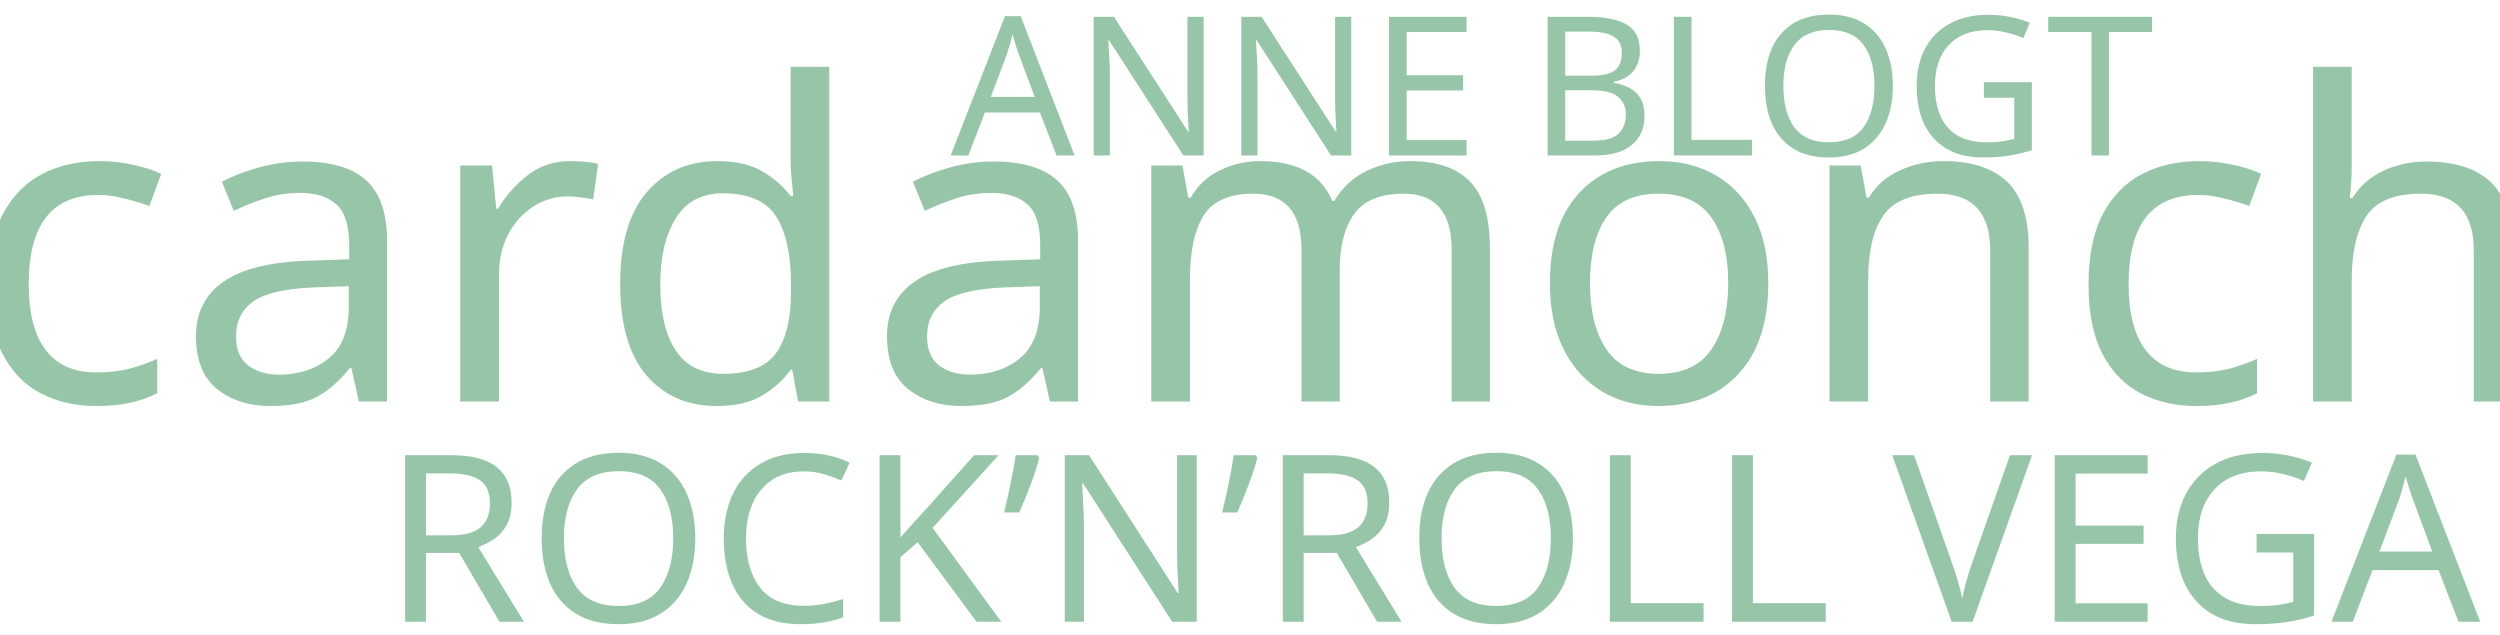
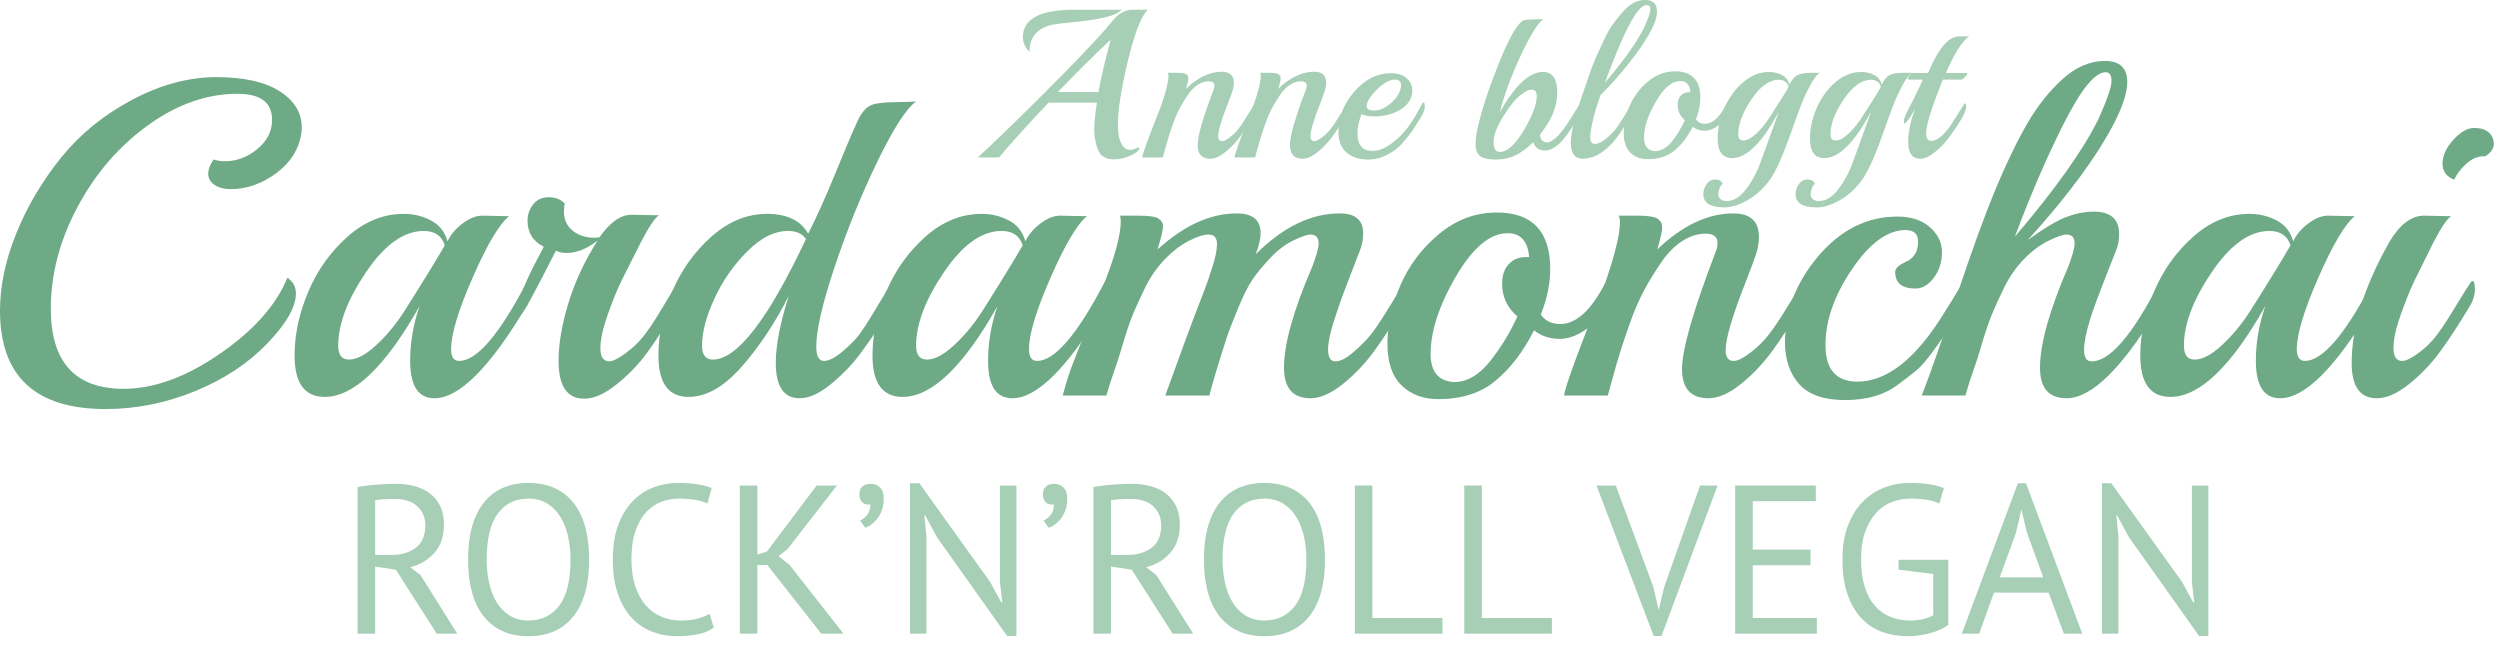
- <svg xmlns="http://www.w3.org/2000/svg" width="193px" height="49px" viewBox="0 0 193 49" version="1.1">
-   <defs />
-   <g id="Startpage" stroke="none" stroke-width="1" fill="none" fill-rule="evenodd" font-weight="normal">
-     <g id="Desktop-HD" transform="translate(-94, -9)" fill="#96C6A7">
-       <g id="Group" transform="translate(91, 3)">
-         <text id="ANNE-BLOGT" font-family="PTSans-Narrow, PT Sans Narrow" font-size="15" font-style="condensed">
-           <tspan x="76.395" y="18">ANNE BLOGT</tspan>
-         </text>
-         <text id="ROCK’N’ROLL-VEGAN" font-family="PTSans-Narrow, PT Sans Narrow" font-size="18" font-style="condensed">
-           <tspan x="32.526" y="54">ROCK’N’ROLL VEGAN</tspan>
-         </text>
-         <text id="cardamonchai" font-family="KaushanScript-Regular, Kaushan Script" font-size="34">
-           <tspan x="0.246" y="37">cardamonchai</tspan>
-         </text>
-       </g>
-     </g>
+ <svg xmlns="http://www.w3.org/2000/svg" width="100%" height="100%" viewBox="0 0 189 49" version="1.1" xml:space="preserve" style="fill-rule:evenodd;clip-rule:evenodd;stroke-linejoin:round;stroke-miterlimit:1.414;">
+   <g transform="matrix(1,0,0,1,-1.686,-1.096)">
+     <path d="M24.228,12.096C23.865,13.025 23.191,13.807 22.205,14.442C21.219,15.077 20.193,15.394 19.128,15.394C18.629,15.394 18.221,15.286 17.904,15.071C17.587,14.856 17.428,14.578 17.428,14.238C17.428,13.898 17.564,13.535 17.836,13.15C18.085,13.241 18.369,13.286 18.686,13.286C19.57,13.286 20.386,12.98 21.134,12.368C21.882,11.756 22.256,11.019 22.256,10.158C22.256,8.843 21.383,8.186 19.638,8.186C17.326,8.186 15.071,8.979 12.872,10.566C10.673,12.153 8.9,14.21 7.551,16.737C6.202,19.264 5.528,21.831 5.528,24.438C5.528,28.473 7.364,30.49 11.036,30.49C13.325,30.49 15.751,29.606 18.312,27.838C20.873,26.07 22.573,24.155 23.412,22.092C23.843,22.387 24.058,22.783 24.058,23.282C24.058,24.302 23.333,25.566 21.882,27.073C20.431,28.58 18.607,29.782 16.408,30.677C14.209,31.572 11.965,32.02 9.676,32.02C4.349,32.02 1.686,29.538 1.686,24.574C1.686,22.693 2.105,20.726 2.944,18.675C3.783,16.624 4.916,14.72 6.344,12.963C7.772,11.206 9.557,9.761 11.699,8.628C13.841,7.495 15.955,6.928 18.04,6.928C20.125,6.928 21.723,7.285 22.834,7.999C23.945,8.713 24.5,9.625 24.5,10.736C24.5,11.144 24.409,11.597 24.228,12.096Z" style="fill:rgb(109,170,133);fill-rule:nonzero;" />
+     <path d="M38.134,17.4L39.834,17.434L40.174,17.434C39.426,18.046 38.508,19.593 37.42,22.075C36.332,24.557 35.788,26.365 35.788,27.498C35.788,28.087 35.992,28.382 36.4,28.382C37.715,28.382 39.392,26.444 41.432,22.568C41.523,22.409 41.602,22.33 41.67,22.33C41.806,22.33 41.874,22.54 41.874,22.959C41.874,23.378 41.761,23.781 41.534,24.166C38.746,28.858 36.411,31.204 34.53,31.204C33.306,31.204 32.694,30.263 32.694,28.382C32.694,26.977 32.932,25.594 33.408,24.234C30.824,28.813 28.433,31.102 26.234,31.102C24.715,31.102 23.956,30.059 23.956,27.974C23.956,26.387 24.302,24.778 24.993,23.146C25.684,21.514 26.676,20.126 27.968,18.981C29.26,17.836 30.677,17.264 32.218,17.264C32.943,17.264 33.623,17.428 34.258,17.757C34.893,18.086 35.312,18.613 35.516,19.338C35.765,18.817 36.151,18.363 36.672,17.978C37.193,17.593 37.681,17.4 38.134,17.4ZM35.312,19.644C35.085,18.919 34.553,18.556 33.714,18.556C32.218,18.556 30.767,19.593 29.362,21.667C27.957,23.741 27.254,25.594 27.254,27.226C27.254,27.929 27.526,28.28 28.07,28.28C28.659,28.28 29.351,27.912 30.144,27.175C30.937,26.438 31.651,25.571 32.286,24.574C33.691,22.353 34.7,20.709 35.312,19.644Z" style="fill:rgb(109,170,133);fill-rule:nonzero;" />
+     <path d="M49.422,17.332L51.156,17.366L51.496,17.366C51.156,17.615 50.674,18.352 50.051,19.576C49.428,20.8 48.963,21.724 48.657,22.347C48.351,22.97 48.011,23.809 47.637,24.863C47.263,25.917 47.076,26.773 47.076,27.43C47.076,28.087 47.303,28.416 47.756,28.416C48.051,28.393 48.464,28.184 48.997,27.787C49.53,27.39 49.972,26.971 50.323,26.529C50.674,26.087 51.06,25.52 51.479,24.829C51.898,24.138 52.261,23.537 52.567,23.027C52.873,22.517 53.049,22.262 53.094,22.262C53.253,22.262 53.332,22.472 53.332,22.891C53.332,23.31 53.219,23.713 52.992,24.098C52.017,25.707 51.213,26.943 50.578,27.804C49.943,28.665 49.178,29.453 48.283,30.167C47.388,30.881 46.577,31.238 45.852,31.238C44.56,31.238 43.914,30.286 43.914,28.382C43.914,27.09 44.163,25.628 44.662,23.996C45.161,22.364 45.897,20.789 46.872,19.27C46.079,19.905 45.285,20.222 44.492,20.222C44.243,20.222 43.982,20.165 43.71,20.052C42.101,23.225 41.234,24.812 41.109,24.812C40.984,24.812 40.922,24.625 40.922,24.251C40.922,23.877 41.064,23.356 41.347,22.687C41.63,22.018 41.936,21.378 42.265,20.766C42.594,20.154 42.769,19.814 42.792,19.746C41.976,19.338 41.568,18.681 41.568,17.774C41.568,17.321 41.71,16.913 41.993,16.55C42.276,16.187 42.667,16.006 43.166,16.006C43.665,16.006 44.073,16.165 44.39,16.482C44.345,16.618 44.322,16.822 44.322,17.094C44.322,17.706 44.543,18.188 44.985,18.539C45.427,18.89 45.965,19.066 46.6,19.066C46.781,19.066 46.917,19.055 47.008,19.032C47.801,17.899 48.606,17.332 49.422,17.332Z" style="fill:rgb(109,170,133);fill-rule:nonzero;" />
+     <path d="M70.944,8.764C70.196,9.308 69.216,10.832 68.003,13.337C66.79,15.842 65.719,18.482 64.79,21.259C63.861,24.036 63.396,26.047 63.396,27.294C63.396,28.019 63.589,28.382 63.974,28.382C64.359,28.382 64.841,28.133 65.419,27.634C65.997,27.135 66.411,26.716 66.66,26.376C66.909,26.036 67.244,25.52 67.663,24.829C68.082,24.138 68.445,23.537 68.751,23.027C69.057,22.517 69.233,22.262 69.278,22.262C69.437,22.262 69.516,22.477 69.516,22.908C69.493,23.701 68.553,25.356 66.694,27.872C66.082,28.688 65.345,29.447 64.484,30.15C63.623,30.853 62.841,31.204 62.138,31.204C60.937,31.204 60.336,30.309 60.336,28.518C60.336,27.203 60.665,25.515 61.322,23.452C60.279,25.515 59.089,27.305 57.752,28.824C56.415,30.343 55.077,31.102 53.74,31.102C52.221,31.102 51.462,30.059 51.462,27.974C51.462,26.387 51.808,24.778 52.499,23.146C53.19,21.514 54.182,20.126 55.474,18.981C56.766,17.836 58.166,17.264 59.673,17.264C61.18,17.264 62.217,17.763 62.784,18.76C63.419,17.513 64.07,16.074 64.739,14.442C65.408,12.81 65.85,11.75 66.065,11.263C66.28,10.776 66.439,10.419 66.541,10.192C66.643,9.965 66.773,9.75 66.932,9.546C67.181,9.229 67.482,9.03 67.833,8.951C68.184,8.872 68.751,8.826 69.533,8.815C70.315,8.804 70.785,8.787 70.944,8.764ZM62.614,19.168C62.342,18.76 61.889,18.556 61.254,18.556C60.234,18.556 59.208,19.072 58.177,20.103C57.146,21.134 56.318,22.324 55.695,23.673C55.072,25.022 54.76,26.206 54.76,27.226C54.76,27.929 55.032,28.28 55.576,28.28C57.412,28.28 59.758,25.243 62.614,19.168Z" style="fill:rgb(109,170,133);fill-rule:nonzero;" />
+     <path d="M81.824,17.4L83.524,17.434L83.864,17.434C83.116,18.046 82.198,19.593 81.11,22.075C80.022,24.557 79.478,26.365 79.478,27.498C79.478,28.087 79.682,28.382 80.09,28.382C81.405,28.382 83.082,26.444 85.122,22.568C85.213,22.409 85.292,22.33 85.36,22.33C85.496,22.33 85.564,22.54 85.564,22.959C85.564,23.378 85.451,23.781 85.224,24.166C82.436,28.858 80.101,31.204 78.22,31.204C76.996,31.204 76.384,30.263 76.384,28.382C76.384,26.977 76.622,25.594 77.098,24.234C74.514,28.813 72.123,31.102 69.924,31.102C68.405,31.102 67.646,30.059 67.646,27.974C67.646,26.387 67.992,24.778 68.683,23.146C69.374,21.514 70.366,20.126 71.658,18.981C72.95,17.836 74.367,17.264 75.908,17.264C76.633,17.264 77.313,17.428 77.948,17.757C78.583,18.086 79.002,18.613 79.206,19.338C79.455,18.817 79.841,18.363 80.362,17.978C80.883,17.593 81.371,17.4 81.824,17.4ZM79.002,19.644C78.775,18.919 78.243,18.556 77.404,18.556C75.908,18.556 74.457,19.593 73.052,21.667C71.647,23.741 70.944,25.594 70.944,27.226C70.944,27.929 71.216,28.28 71.76,28.28C72.349,28.28 73.041,27.912 73.834,27.175C74.627,26.438 75.341,25.571 75.976,24.574C77.381,22.353 78.39,20.709 79.002,19.644Z" style="fill:rgb(109,170,133);fill-rule:nonzero;" />
+     <path d="M107.834,24.166C106.995,25.571 106.23,26.744 105.539,27.685C104.848,28.626 104.06,29.447 103.176,30.15C102.292,30.853 101.487,31.204 100.762,31.204C99.425,31.204 98.756,30.433 98.756,28.892C98.756,27.101 99.47,24.551 100.898,21.242C101.215,20.403 101.374,19.825 101.374,19.508C101.374,19.055 101.17,18.828 100.762,18.828C100.513,18.828 100.082,18.975 99.47,19.27C98.858,19.565 98.274,20.007 97.719,20.596C97.164,21.185 96.716,21.729 96.376,22.228C96.036,22.727 95.662,23.475 95.254,24.472C94.846,25.469 94.574,26.172 94.438,26.58C93.781,28.62 93.339,30.093 93.112,31L89.78,31C90.959,27.736 91.769,25.537 92.211,24.404C92.653,23.271 92.919,22.568 93.01,22.296L93.316,21.344C93.565,20.619 93.69,20.018 93.69,19.542C93.69,19.066 93.475,18.828 93.044,18.828C92.681,18.828 92.188,18.987 91.565,19.304C90.942,19.621 90.335,20.086 89.746,20.698C89.157,21.31 88.664,22.018 88.267,22.823C87.87,23.628 87.553,24.325 87.315,24.914C87.077,25.503 86.833,26.223 86.584,27.073C86.335,27.923 86.114,28.614 85.921,29.147C85.728,29.68 85.53,30.297 85.326,31L82.028,31C82.277,30.048 82.549,29.198 82.844,28.45L85.054,22.806C85.961,20.539 86.414,18.885 86.414,17.842C86.414,17.615 86.391,17.468 86.346,17.4L87.774,17.4C88.545,17.4 89.043,17.474 89.27,17.621C89.497,17.768 89.61,17.967 89.61,18.216C89.61,18.465 89.474,19.043 89.202,19.95C91.197,18.137 93.191,17.23 95.186,17.23C96.387,17.23 96.988,17.729 96.988,18.726C96.988,19.157 96.863,19.689 96.614,20.324C98.677,18.261 100.796,17.23 102.972,17.23C104.151,17.23 104.74,17.729 104.74,18.726C104.74,19.179 104.661,19.61 104.502,20.018C104.343,20.426 104.139,20.953 103.89,21.599C103.641,22.245 103.437,22.778 103.278,23.197C103.119,23.616 102.938,24.132 102.734,24.744C102.303,25.991 102.088,26.914 102.088,27.515C102.088,28.116 102.275,28.416 102.649,28.416C103.023,28.416 103.493,28.167 104.06,27.668C104.627,27.169 105.052,26.739 105.335,26.376C105.618,26.013 105.97,25.498 106.389,24.829C106.808,24.16 107.165,23.577 107.46,23.078C107.755,22.579 107.925,22.33 107.97,22.33C108.106,22.33 108.174,22.54 108.174,22.959C108.174,23.378 108.061,23.781 107.834,24.166Z" style="fill:rgb(109,170,133);fill-rule:nonzero;" />
+     <path d="M122.964,22.636C123.032,22.5 123.1,22.432 123.168,22.432C123.304,22.432 123.372,22.602 123.372,22.942C123.372,24.03 122.936,24.931 122.063,25.645C121.19,26.359 120.374,26.716 119.615,26.716C118.856,26.716 118.204,26.501 117.66,26.07C116.844,27.679 115.875,28.949 114.753,29.878C113.631,30.807 112.186,31.272 110.418,31.272C109.285,31.272 108.361,30.926 107.647,30.235C106.933,29.544 106.576,28.49 106.576,27.073C106.576,25.656 106.899,24.194 107.545,22.687C108.191,21.18 109.166,19.882 110.469,18.794C111.772,17.706 113.229,17.162 114.838,17.162C117.535,17.162 118.884,18.59 118.884,21.446C118.884,22.534 118.646,23.679 118.17,24.88C118.51,25.356 118.997,25.594 119.632,25.594C120.811,25.594 121.921,24.608 122.964,22.636ZM117.286,20.528C117.195,19.327 116.651,18.726 115.654,18.726C114.09,18.726 112.56,20.245 111.064,23.282C110.248,24.959 109.84,26.478 109.84,27.838C109.84,29.198 110.429,29.912 111.608,29.98C112.583,29.98 113.484,29.464 114.311,28.433C115.138,27.402 115.835,26.263 116.402,25.016C115.631,24.359 115.246,23.531 115.246,22.534C115.246,21.922 115.41,21.435 115.739,21.072C116.068,20.709 116.515,20.528 117.082,20.528L117.286,20.528Z" style="fill:rgb(109,170,133);fill-rule:nonzero;" />
+     <path d="M137.924,24.166C137.085,25.571 136.32,26.744 135.629,27.685C134.938,28.626 134.15,29.447 133.266,30.15C132.382,30.853 131.577,31.204 130.852,31.204C129.515,31.204 128.846,30.467 128.846,28.994C128.846,27.521 129.696,24.563 131.396,20.12C131.487,19.916 131.532,19.701 131.532,19.474C131.532,18.998 131.232,18.76 130.631,18.76C130.03,18.76 129.441,18.947 128.863,19.321C128.285,19.695 127.758,20.228 127.282,20.919C126.806,21.61 126.375,22.313 125.99,23.027C125.605,23.741 125.248,24.563 124.919,25.492C124.59,26.421 124.33,27.198 124.137,27.821C123.944,28.444 123.752,29.113 123.559,29.827C123.366,30.541 123.259,30.932 123.236,31L119.938,31C119.938,30.524 120.935,27.793 122.93,22.806C123.746,20.471 124.154,18.839 124.154,17.91C124.154,17.683 124.12,17.513 124.052,17.4L125.48,17.4C126.273,17.4 126.783,17.479 127.01,17.638C127.237,17.797 127.35,18.012 127.35,18.284C127.35,18.556 127.225,19.111 126.976,19.95C128.88,18.137 130.795,17.23 132.722,17.23C134.014,17.23 134.66,17.819 134.66,18.998C134.66,19.383 134.603,19.769 134.49,20.154C134.377,20.539 134.093,21.31 133.64,22.466C132.643,25.005 132.144,26.705 132.144,27.566C132.144,28.11 132.348,28.382 132.756,28.382C133.051,28.382 133.464,28.178 133.997,27.77C134.53,27.362 134.972,26.937 135.323,26.495C135.674,26.053 136.06,25.498 136.479,24.829C136.898,24.16 137.255,23.577 137.55,23.078C137.845,22.579 138.015,22.33 138.06,22.33C138.196,22.33 138.264,22.54 138.264,22.959C138.264,23.378 138.151,23.781 137.924,24.166Z" style="fill:rgb(109,170,133);fill-rule:nonzero;" />
+     <path d="M150.232,22.296C150.368,22.296 150.436,22.511 150.436,22.942C150.436,23.373 150.249,23.905 149.875,24.54C149.501,25.175 149.206,25.656 148.991,25.985C148.776,26.314 148.407,26.841 147.886,27.566C147.365,28.291 146.911,28.813 146.526,29.13C146.141,29.447 145.653,29.821 145.064,30.252C144.067,30.977 142.769,31.34 141.171,31.34C139.573,31.34 138.417,30.938 137.703,30.133C136.989,29.328 136.632,28.28 136.632,26.988C136.632,24.608 137.476,22.426 139.165,20.443C140.854,18.46 142.843,17.468 145.132,17.468C146.152,17.468 146.968,17.734 147.58,18.267C148.192,18.8 148.498,19.434 148.498,20.171C148.498,20.908 148.294,21.548 147.886,22.092C147.478,22.636 147.013,22.908 146.492,22.908C145.472,22.908 144.962,22.489 144.962,21.65C144.962,21.378 145.245,21.117 145.812,20.868C146.039,20.777 146.243,20.607 146.424,20.358C146.605,20.109 146.696,19.78 146.696,19.372C146.696,18.783 146.379,18.488 145.744,18.488C144.384,18.488 143.035,19.474 141.698,21.446C140.361,23.418 139.692,25.328 139.692,27.175C139.692,29.022 140.497,29.946 142.106,29.946C144.35,29.946 146.537,28.212 148.668,24.744C149.099,24.064 149.456,23.486 149.739,23.01C150.022,22.534 150.187,22.296 150.232,22.296Z" style="fill:rgb(109,170,133);fill-rule:nonzero;" />
+     <path d="M164.988,24.166C162.2,28.858 159.843,31.204 157.916,31.204C156.579,31.204 155.91,30.433 155.91,28.892C155.91,27.101 156.624,24.551 158.052,21.242C158.369,20.403 158.528,19.825 158.528,19.508C158.528,19.055 158.324,18.828 157.916,18.828C157.644,18.828 157.185,18.987 156.539,19.304C155.893,19.621 155.275,20.086 154.686,20.698C154.097,21.31 153.604,22.018 153.207,22.823C152.81,23.628 152.493,24.325 152.255,24.914C152.017,25.503 151.773,26.223 151.524,27.073C151.275,27.923 151.054,28.614 150.861,29.147C150.668,29.68 150.47,30.297 150.266,31L146.968,31C147.58,29.436 148.458,26.937 149.603,23.503C150.748,20.069 151.728,17.372 152.544,15.411C153.36,13.45 154.159,11.796 154.941,10.447C155.723,9.098 156.618,7.971 157.627,7.064C158.636,6.157 159.701,5.704 160.823,5.704C161.945,5.704 162.506,6.237 162.506,7.302C162.506,8.05 162.2,9.036 161.588,10.26C160.273,12.844 158.075,15.836 154.992,19.236C156.216,18.352 157.185,17.774 157.899,17.502C158.613,17.23 159.299,17.094 159.956,17.094C161.248,17.094 161.894,17.661 161.894,18.794C161.894,19.247 161.815,19.667 161.656,20.052C161.497,20.437 161.322,20.879 161.129,21.378C160.936,21.877 160.778,22.285 160.653,22.602C160.528,22.919 160.364,23.35 160.16,23.894C159.956,24.438 159.797,24.903 159.684,25.288C159.389,26.24 159.242,26.999 159.242,27.566C159.242,28.133 159.435,28.416 159.82,28.416C161.18,28.416 162.88,26.444 164.92,22.5C164.988,22.341 165.073,22.262 165.175,22.262C165.277,22.262 165.328,22.472 165.328,22.891C165.328,23.31 165.215,23.735 164.988,24.166ZM160.874,6.554C160.081,6.554 159.044,7.812 157.763,10.328C156.482,12.844 155.23,15.734 154.006,18.998C157.111,15.349 159.231,12.357 160.364,10.022C160.999,8.594 161.316,7.659 161.316,7.217C161.316,6.775 161.169,6.554 160.874,6.554Z" style="fill:rgb(109,170,133);fill-rule:nonzero;" />
+     <path d="M177.67,17.4L179.37,17.434L179.71,17.434C178.962,18.046 178.044,19.593 176.956,22.075C175.868,24.557 175.324,26.365 175.324,27.498C175.324,28.087 175.528,28.382 175.936,28.382C177.251,28.382 178.928,26.444 180.968,22.568C181.059,22.409 181.138,22.33 181.206,22.33C181.342,22.33 181.41,22.54 181.41,22.959C181.41,23.378 181.297,23.781 181.07,24.166C178.282,28.858 175.947,31.204 174.066,31.204C172.842,31.204 172.23,30.263 172.23,28.382C172.23,26.977 172.468,25.594 172.944,24.234C170.36,28.813 167.969,31.102 165.77,31.102C164.251,31.102 163.492,30.059 163.492,27.974C163.492,26.387 163.838,24.778 164.529,23.146C165.22,21.514 166.212,20.126 167.504,18.981C168.796,17.836 170.213,17.264 171.754,17.264C172.479,17.264 173.159,17.428 173.794,17.757C174.429,18.086 174.848,18.613 175.052,19.338C175.301,18.817 175.687,18.363 176.208,17.978C176.729,17.593 177.217,17.4 177.67,17.4ZM174.848,19.644C174.621,18.919 174.089,18.556 173.25,18.556C171.754,18.556 170.303,19.593 168.898,21.667C167.493,23.741 166.79,25.594 166.79,27.226C166.79,27.929 167.062,28.28 167.606,28.28C168.195,28.28 168.887,27.912 169.68,27.175C170.473,26.438 171.187,25.571 171.822,24.574C173.227,22.353 174.236,20.709 174.848,19.644Z" style="fill:rgb(109,170,133);fill-rule:nonzero;" />
+     <path d="M189.57,12.912L189.434,12.912C188.981,12.912 188.544,13.105 188.125,13.49C187.706,13.875 187.405,14.272 187.224,14.68C186.635,14.453 186.34,14.045 186.34,13.456C186.34,12.867 186.612,12.272 187.156,11.671C187.7,11.07 188.221,10.77 188.72,10.77C189.219,10.77 189.593,10.883 189.842,11.11C190.091,11.337 190.216,11.626 190.216,11.977C190.216,12.328 190.001,12.64 189.57,12.912ZM184.946,17.4L186.646,17.434L186.986,17.434C186.623,17.706 186.142,18.443 185.541,19.644C184.94,20.845 184.493,21.752 184.198,22.364C183.903,22.976 183.569,23.803 183.195,24.846C182.821,25.889 182.634,26.739 182.634,27.396C182.634,28.053 182.849,28.382 183.28,28.382C183.575,28.382 183.988,28.184 184.521,27.787C185.054,27.39 185.49,26.971 185.83,26.529C186.17,26.087 186.55,25.526 186.969,24.846C187.388,24.166 187.751,23.577 188.057,23.078C188.363,22.579 188.539,22.33 188.584,22.33C188.72,22.33 188.788,22.54 188.788,22.959C188.788,23.378 188.675,23.781 188.448,24.166C187.609,25.571 186.844,26.744 186.153,27.685C185.462,28.626 184.674,29.447 183.79,30.15C182.906,30.853 182.101,31.204 181.376,31.204C180.107,31.204 179.472,30.32 179.472,28.552C179.472,25.809 180.413,22.772 182.294,19.44C183.087,18.08 183.971,17.4 184.946,17.4Z" style="fill:rgb(109,170,133);fill-rule:nonzero;" />
+     <path d="M82.904,1.832L86.488,1.832C86.221,2.099 85.757,2.301 85.096,2.44C84.435,2.579 83.688,2.688 82.856,2.768C82.024,2.848 81.48,2.915 81.224,2.968C80.083,3.235 79.512,3.917 79.512,5.016C79.181,4.675 79.016,4.307 79.016,3.912C79.016,2.525 80.312,1.832 82.904,1.832ZM87.304,1.832L88.456,1.832C87.965,2.301 87.467,3.584 86.96,5.68C86.453,7.776 86.2,9.395 86.2,10.536C86.2,11.347 86.349,11.907 86.648,12.216C86.776,12.355 86.936,12.424 87.128,12.424C87.32,12.424 87.523,12.355 87.736,12.216L87.832,12.36C87.683,12.573 87.416,12.757 87.032,12.912C86.648,13.067 86.269,13.144 85.896,13.144C85.341,13.144 84.963,12.947 84.76,12.552C84.557,12.157 84.44,11.629 84.408,10.968C84.408,10.424 84.477,9.72 84.616,8.856L80.952,8.856C79.363,10.541 78.115,11.923 77.208,13L75.608,13C76.611,12.083 78.168,10.579 80.28,8.488C83,5.779 84.787,3.901 85.64,2.856C85.853,2.6 86.013,2.421 86.12,2.32C86.227,2.219 86.389,2.112 86.608,2C86.827,1.888 87.059,1.832 87.304,1.832ZM85.656,4.088C84.44,5.229 83.107,6.552 81.656,8.056L84.728,8.056C84.92,7 85.229,5.677 85.656,4.088Z" style="fill:rgb(166,207,182);fill-rule:nonzero;" />
+     <path d="M96.504,9.784C96.109,10.445 95.749,10.997 95.424,11.44C95.099,11.883 94.728,12.269 94.312,12.6C93.896,12.931 93.517,13.096 93.176,13.096C92.547,13.096 92.232,12.749 92.232,12.056C92.232,11.363 92.632,9.971 93.432,7.88C93.475,7.784 93.496,7.683 93.496,7.576C93.496,7.352 93.355,7.24 93.072,7.24C92.789,7.24 92.512,7.328 92.24,7.504C91.968,7.68 91.72,7.931 91.496,8.256C91.272,8.581 91.069,8.912 90.888,9.248C90.707,9.584 90.539,9.971 90.384,10.408C90.229,10.845 90.107,11.211 90.016,11.504C89.925,11.797 89.835,12.112 89.744,12.448C89.653,12.784 89.603,12.968 89.592,13L88.04,13C88.04,12.776 88.509,11.491 89.448,9.144C89.832,8.045 90.024,7.277 90.024,6.84C90.024,6.733 90.008,6.653 89.976,6.6L90.648,6.6C91.021,6.6 91.261,6.637 91.368,6.712C91.475,6.787 91.528,6.888 91.528,7.016C91.528,7.144 91.469,7.405 91.352,7.8C92.248,6.947 93.149,6.52 94.056,6.52C94.664,6.52 94.968,6.797 94.968,7.352C94.968,7.533 94.941,7.715 94.888,7.896C94.835,8.077 94.701,8.44 94.488,8.984C94.019,10.179 93.784,10.979 93.784,11.384C93.784,11.64 93.88,11.768 94.072,11.768C94.211,11.768 94.405,11.672 94.656,11.48C94.907,11.288 95.115,11.088 95.28,10.88C95.445,10.672 95.627,10.411 95.824,10.096C96.021,9.781 96.189,9.507 96.328,9.272C96.467,9.037 96.547,8.92 96.568,8.92C96.632,8.92 96.664,9.019 96.664,9.216C96.664,9.413 96.611,9.603 96.504,9.784Z" style="fill:rgb(166,207,182);fill-rule:nonzero;" />
+     <path d="M103.48,9.784C103.085,10.445 102.725,10.997 102.4,11.44C102.075,11.883 101.704,12.269 101.288,12.6C100.872,12.931 100.493,13.096 100.152,13.096C99.523,13.096 99.208,12.749 99.208,12.056C99.208,11.363 99.608,9.971 100.408,7.88C100.451,7.784 100.472,7.683 100.472,7.576C100.472,7.352 100.331,7.24 100.048,7.24C99.765,7.24 99.488,7.328 99.216,7.504C98.944,7.68 98.696,7.931 98.472,8.256C98.248,8.581 98.045,8.912 97.864,9.248C97.683,9.584 97.515,9.971 97.36,10.408C97.205,10.845 97.083,11.211 96.992,11.504C96.901,11.797 96.811,12.112 96.72,12.448C96.629,12.784 96.579,12.968 96.568,13L95.016,13C95.016,12.776 95.485,11.491 96.424,9.144C96.808,8.045 97,7.277 97,6.84C97,6.733 96.984,6.653 96.952,6.6L97.624,6.6C97.997,6.6 98.237,6.637 98.344,6.712C98.451,6.787 98.504,6.888 98.504,7.016C98.504,7.144 98.445,7.405 98.328,7.8C99.224,6.947 100.125,6.52 101.032,6.52C101.64,6.52 101.944,6.797 101.944,7.352C101.944,7.533 101.917,7.715 101.864,7.896C101.811,8.077 101.677,8.44 101.464,8.984C100.995,10.179 100.76,10.979 100.76,11.384C100.76,11.64 100.856,11.768 101.048,11.768C101.187,11.768 101.381,11.672 101.632,11.48C101.883,11.288 102.091,11.088 102.256,10.88C102.421,10.672 102.603,10.411 102.8,10.096C102.997,9.781 103.165,9.507 103.304,9.272C103.443,9.037 103.523,8.92 103.544,8.92C103.608,8.92 103.64,9.019 103.64,9.216C103.64,9.413 103.587,9.603 103.48,9.784Z" style="fill:rgb(166,207,182);fill-rule:nonzero;" />
+     <path d="M109.304,8.84C109.368,8.84 109.4,8.944 109.4,9.152C109.4,9.36 109.315,9.608 109.144,9.896C108.973,10.184 108.805,10.456 108.64,10.712C108.475,10.968 108.253,11.267 107.976,11.608C107.699,11.949 107.427,12.221 107.16,12.424C106.488,12.915 105.813,13.16 105.136,13.16C104.459,13.16 103.912,12.987 103.496,12.64C103.08,12.293 102.872,11.763 102.872,11.048C102.872,9.96 103.272,8.952 104.072,8.024C104.872,7.096 105.805,6.632 106.872,6.632C107.352,6.632 107.736,6.757 108.024,7.008C108.312,7.259 108.456,7.56 108.456,7.912C108.456,8.509 108.173,8.989 107.608,9.352C107.043,9.715 106.376,9.896 105.608,9.896C105.16,9.896 104.829,9.837 104.616,9.72C104.413,10.264 104.312,10.744 104.312,11.16C104.312,12.056 104.691,12.504 105.448,12.504C105.896,12.504 106.357,12.331 106.832,11.984C107.307,11.637 107.712,11.248 108.048,10.816C108.384,10.384 108.765,9.763 109.192,8.952C109.235,8.877 109.272,8.84 109.304,8.84ZM107.608,7.576C107.608,7.267 107.459,7.112 107.16,7.112C106.744,7.112 106.28,7.368 105.768,7.88C105.256,8.392 105,8.808 105,9.128C105,9.341 105.203,9.448 105.608,9.448C106.013,9.448 106.437,9.251 106.88,8.856C107.323,8.461 107.565,8.035 107.608,7.576Z" style="fill:rgb(166,207,182);fill-rule:nonzero;" />
+     <path d="M121.176,8.904C121.24,8.904 121.272,9.003 121.272,9.2C121.272,9.397 121.24,9.549 121.176,9.656L120.824,10.248C120.301,11.112 119.875,11.688 119.544,11.976C119.181,12.307 118.829,12.472 118.488,12.472C118.04,12.472 117.741,12.264 117.592,11.848C117.155,12.285 116.712,12.613 116.264,12.832C115.816,13.051 115.315,13.16 114.76,13.16C114.205,13.16 113.813,13.072 113.584,12.896C113.355,12.72 113.24,12.427 113.24,12.016C113.24,11.605 113.304,11.139 113.432,10.616C113.763,9.208 114.317,7.552 115.096,5.648C115.875,3.744 116.488,2.733 116.936,2.616C117.075,2.584 117.328,2.565 117.696,2.56C118.064,2.555 118.285,2.547 118.36,2.536C117.944,2.845 117.381,3.752 116.672,5.256C115.963,6.76 115.427,8.205 115.064,9.592C116.216,7.555 117.304,6.536 118.328,6.536C119.053,6.536 119.416,7.056 119.416,8.096C119.416,9.136 118.979,10.195 118.104,11.272C118.115,11.453 118.168,11.597 118.264,11.704C118.36,11.811 118.483,11.864 118.632,11.864C118.781,11.864 118.944,11.797 119.12,11.664C119.296,11.531 119.429,11.413 119.52,11.312C119.611,11.211 119.731,11.064 119.88,10.872C120.029,10.68 120.205,10.421 120.408,10.096C120.611,9.771 120.784,9.491 120.928,9.256C121.072,9.021 121.155,8.904 121.176,8.904ZM117.624,7.896C117.592,7.885 117.509,7.88 117.376,7.88C117.243,7.88 116.992,8.019 116.624,8.296C116.256,8.573 115.827,9.104 115.336,9.888C114.845,10.672 114.6,11.317 114.6,11.824C114.6,12.331 114.755,12.584 115.064,12.584C115.629,12.584 116.237,12.037 116.888,10.944C117.539,9.851 117.864,8.989 117.864,8.36C117.864,8.093 117.784,7.939 117.624,7.896Z" style="fill:rgb(166,207,182);fill-rule:nonzero;" />
+     <path d="M126.584,3.24C126.2,4.019 125.613,4.901 124.824,5.888C124.035,6.875 123.325,7.667 122.696,8.264L122.44,9C122.312,9.373 122.189,9.827 122.072,10.36C121.955,10.893 121.901,11.272 121.912,11.496C121.912,11.816 122.029,11.976 122.264,11.976C122.499,11.976 122.779,11.843 123.104,11.576C123.429,11.309 123.667,11.077 123.816,10.88C123.965,10.683 124.139,10.424 124.336,10.104C124.533,9.784 124.704,9.507 124.848,9.272C124.992,9.037 125.075,8.92 125.096,8.92C125.16,8.92 125.192,9.019 125.192,9.216C125.192,9.413 125.139,9.603 125.032,9.784C124.445,10.776 123.971,11.475 123.608,11.88C122.872,12.691 122.115,13.096 121.336,13.096C120.739,13.096 120.44,12.691 120.44,11.88C120.44,11.08 120.797,9.683 121.512,7.688C121.565,7.517 121.688,7.16 121.88,6.616C122.072,6.072 122.237,5.648 122.376,5.344C122.515,5.04 122.701,4.637 122.936,4.136C123.171,3.635 123.397,3.235 123.616,2.936C123.835,2.637 124.077,2.333 124.344,2.024C124.867,1.405 125.432,1.096 126.04,1.096C126.648,1.096 126.952,1.373 126.952,1.928C126.952,2.355 126.829,2.792 126.584,3.24ZM126.248,1.496L126.136,1.496C125.485,1.496 124.445,3.448 123.016,7.352C124.477,5.635 125.475,4.227 126.008,3.128C126.307,2.456 126.456,2.016 126.456,1.808C126.456,1.6 126.387,1.496 126.248,1.496Z" style="fill:rgb(166,207,182);fill-rule:nonzero;" />
+     <path d="M132.152,9.064C132.184,9 132.216,8.968 132.248,8.968C132.312,8.968 132.344,9.048 132.344,9.208C132.344,9.72 132.139,10.144 131.728,10.48C131.317,10.816 130.933,10.984 130.576,10.984C130.219,10.984 129.912,10.883 129.656,10.68C129.272,11.437 128.816,12.035 128.288,12.472C127.76,12.909 127.08,13.128 126.248,13.128C125.715,13.128 125.28,12.965 124.944,12.64C124.608,12.315 124.44,11.819 124.44,11.152C124.44,10.485 124.592,9.797 124.896,9.088C125.2,8.379 125.659,7.768 126.272,7.256C126.885,6.744 127.571,6.488 128.328,6.488C129.597,6.488 130.232,7.16 130.232,8.504C130.232,9.016 130.12,9.555 129.896,10.12C130.056,10.344 130.285,10.456 130.584,10.456C131.139,10.456 131.661,9.992 132.152,9.064ZM129.48,8.072C129.437,7.507 129.181,7.224 128.712,7.224C127.976,7.224 127.256,7.939 126.552,9.368C126.168,10.157 125.976,10.872 125.976,11.512C125.976,12.152 126.253,12.488 126.808,12.52C127.267,12.52 127.691,12.277 128.08,11.792C128.469,11.307 128.797,10.771 129.064,10.184C128.701,9.875 128.52,9.485 128.52,9.016C128.52,8.728 128.597,8.499 128.752,8.328C128.907,8.157 129.117,8.072 129.384,8.072L129.48,8.072Z" style="fill:rgb(166,207,182);fill-rule:nonzero;" />
+     <path d="M138.616,6.6L139.256,6.6C139.032,6.749 138.787,7.075 138.52,7.576C138.253,8.077 138.027,8.571 137.84,9.056C137.653,9.541 137.411,10.205 137.112,11.048C136.451,12.947 135.875,14.208 135.384,14.832C134.893,15.456 134.341,15.936 133.728,16.272C133.115,16.608 132.557,16.776 132.056,16.776C130.989,16.776 130.456,16.44 130.456,15.768C130.456,15.501 130.539,15.251 130.704,15.016C130.869,14.781 131.091,14.664 131.368,14.664C131.645,14.664 131.832,14.776 131.928,15C131.821,15.064 131.739,15.176 131.68,15.336C131.621,15.496 131.592,15.648 131.592,15.792C131.592,15.936 131.648,16.056 131.76,16.152C131.872,16.248 132.019,16.296 132.2,16.296C132.712,16.296 133.176,16.037 133.592,15.52C134.008,15.003 134.36,14.403 134.648,13.72C134.723,13.539 135.235,12.131 136.184,9.496C134.925,11.864 133.741,13.048 132.632,13.048C131.907,13.048 131.544,12.557 131.544,11.576C131.544,10.829 131.707,10.072 132.032,9.304C132.357,8.536 132.824,7.883 133.432,7.344C134.04,6.805 134.707,6.536 135.432,6.536C135.763,6.536 136.08,6.611 136.384,6.76C136.688,6.909 136.883,7.155 136.968,7.496C137.128,7.155 137.317,6.92 137.536,6.792C137.755,6.664 138.115,6.6 138.616,6.6ZM136.904,7.64C136.797,7.299 136.547,7.128 136.152,7.128C135.448,7.128 134.763,7.621 134.096,8.608C133.429,9.595 133.096,10.472 133.096,11.24C133.096,11.56 133.224,11.72 133.48,11.72C133.757,11.72 134.083,11.547 134.456,11.2C134.829,10.853 135.165,10.445 135.464,9.976C136.424,8.493 136.904,7.715 136.904,7.64Z" style="fill:rgb(166,207,182);fill-rule:nonzero;" />
+     <path d="M145.592,6.6L146.232,6.6C146.008,6.749 145.763,7.075 145.496,7.576C145.229,8.077 145.003,8.571 144.816,9.056C144.629,9.541 144.387,10.205 144.088,11.048C143.427,12.947 142.851,14.208 142.36,14.832C141.869,15.456 141.317,15.936 140.704,16.272C140.091,16.608 139.533,16.776 139.032,16.776C137.965,16.776 137.432,16.44 137.432,15.768C137.432,15.501 137.515,15.251 137.68,15.016C137.845,14.781 138.067,14.664 138.344,14.664C138.621,14.664 138.808,14.776 138.904,15C138.797,15.064 138.715,15.176 138.656,15.336C138.597,15.496 138.568,15.648 138.568,15.792C138.568,15.936 138.624,16.056 138.736,16.152C138.848,16.248 138.995,16.296 139.176,16.296C139.688,16.296 140.152,16.037 140.568,15.52C140.984,15.003 141.336,14.403 141.624,13.72C141.699,13.539 142.211,12.131 143.16,9.496C141.901,11.864 140.717,13.048 139.608,13.048C138.883,13.048 138.52,12.557 138.52,11.576C138.52,10.829 138.683,10.072 139.008,9.304C139.333,8.536 139.8,7.883 140.408,7.344C141.016,6.805 141.683,6.536 142.408,6.536C142.739,6.536 143.056,6.611 143.36,6.76C143.664,6.909 143.859,7.155 143.944,7.496C144.104,7.155 144.293,6.92 144.512,6.792C144.731,6.664 145.091,6.6 145.592,6.6ZM143.88,7.64C143.773,7.299 143.523,7.128 143.128,7.128C142.424,7.128 141.739,7.621 141.072,8.608C140.405,9.595 140.072,10.472 140.072,11.24C140.072,11.56 140.2,11.72 140.456,11.72C140.733,11.72 141.059,11.547 141.432,11.2C141.805,10.853 142.141,10.445 142.44,9.976C143.4,8.493 143.88,7.715 143.88,7.64Z" style="fill:rgb(166,207,182);fill-rule:nonzero;" />
+     <path d="M150.552,3.832C150.029,4.195 149.443,5.123 148.792,6.616L150.408,6.616L150.424,6.632C150.424,6.685 150.365,6.779 150.248,6.912C150.131,7.045 150.029,7.112 149.944,7.112L148.568,7.112C147.725,9.203 147.304,10.547 147.304,11.144C147.304,11.549 147.432,11.752 147.688,11.752C148.061,11.752 148.499,11.432 149,10.792C149.117,10.653 149.272,10.419 149.464,10.088C149.955,9.299 150.211,8.904 150.232,8.904C150.296,8.904 150.328,8.989 150.328,9.16C150.317,9.565 149.875,10.355 149,11.528C148.712,11.912 148.365,12.269 147.96,12.6C147.555,12.931 147.187,13.096 146.856,13.096C146.248,13.096 145.944,12.669 145.944,11.816C145.944,11.101 146.115,10.28 146.456,9.352L146.456,9.336C146.253,9.709 146.08,9.987 145.936,10.168C145.792,10.349 145.709,10.44 145.688,10.44C145.645,10.44 145.624,10.373 145.624,10.24C145.624,10.107 145.696,9.891 145.84,9.592C145.984,9.293 146.181,8.904 146.432,8.424C146.683,7.944 146.888,7.507 147.048,7.112L145.976,7.112C145.944,7.112 145.928,7.088 145.928,7.04C145.928,6.992 145.968,6.909 146.048,6.792C146.128,6.675 146.189,6.616 146.232,6.616L147.448,6.616C148.216,4.771 148.995,3.848 149.784,3.848C150.243,3.848 150.499,3.843 150.552,3.832Z" style="fill:rgb(166,207,182);fill-rule:nonzero;" />
+     <path d="M28.72,37.912C29.125,37.837 29.592,37.779 30.12,37.736C30.648,37.693 31.131,37.672 31.568,37.672C32.059,37.672 32.525,37.725 32.968,37.832C33.411,37.939 33.8,38.115 34.136,38.36C34.472,38.605 34.741,38.925 34.944,39.32C35.147,39.715 35.248,40.195 35.248,40.76C35.248,41.635 35.008,42.344 34.528,42.888C34.048,43.432 33.44,43.795 32.704,43.976L33.472,44.568L36.256,49L34.704,49L31.616,44.168L30.048,43.928L30.048,49L28.72,49L28.72,37.912ZM31.6,38.824C31.461,38.824 31.317,38.824 31.168,38.824C31.019,38.824 30.875,38.829 30.736,38.84C30.597,38.851 30.467,38.861 30.344,38.872C30.221,38.883 30.123,38.899 30.048,38.92L30.048,43.048L31.296,43.048C32.032,43.048 32.64,42.867 33.12,42.504C33.6,42.141 33.84,41.576 33.84,40.808C33.84,40.232 33.643,39.757 33.248,39.384C32.853,39.011 32.304,38.824 31.6,38.824Z" style="fill:rgb(166,207,182);fill-rule:nonzero;" />
+     <path d="M37.072,43.4C37.072,41.533 37.467,40.101 38.256,39.104C39.045,38.107 40.171,37.608 41.632,37.608C42.421,37.608 43.104,37.747 43.68,38.024C44.256,38.301 44.733,38.693 45.112,39.2C45.491,39.707 45.771,40.315 45.952,41.024C46.133,41.733 46.224,42.525 46.224,43.4C46.224,45.267 45.827,46.699 45.032,47.696C44.237,48.693 43.104,49.192 41.632,49.192C40.853,49.192 40.179,49.053 39.608,48.776C39.037,48.499 38.563,48.107 38.184,47.6C37.805,47.093 37.525,46.485 37.344,45.776C37.163,45.067 37.072,44.275 37.072,43.4ZM38.48,43.4C38.48,44.019 38.541,44.605 38.664,45.16C38.787,45.715 38.976,46.203 39.232,46.624C39.488,47.045 39.816,47.381 40.216,47.632C40.616,47.883 41.088,48.008 41.632,48.008C42.624,48.008 43.403,47.632 43.968,46.88C44.533,46.128 44.816,44.968 44.816,43.4C44.816,42.792 44.755,42.208 44.632,41.648C44.509,41.088 44.317,40.597 44.056,40.176C43.795,39.755 43.464,39.419 43.064,39.168C42.664,38.917 42.187,38.792 41.632,38.792C40.651,38.792 39.88,39.168 39.32,39.92C38.76,40.672 38.48,41.832 38.48,43.4Z" style="fill:rgb(166,207,182);fill-rule:nonzero;" />
+     <path d="M55.648,48.536C55.328,48.781 54.923,48.952 54.432,49.048C53.941,49.144 53.419,49.192 52.864,49.192C52.192,49.192 51.563,49.077 50.976,48.848C50.389,48.619 49.877,48.269 49.44,47.8C49.003,47.331 48.656,46.731 48.4,46C48.144,45.269 48.016,44.403 48.016,43.4C48.016,42.355 48.157,41.467 48.44,40.736C48.723,40.005 49.096,39.408 49.56,38.944C50.024,38.48 50.544,38.141 51.12,37.928C51.696,37.715 52.283,37.608 52.88,37.608C53.52,37.608 54.043,37.643 54.448,37.712C54.853,37.781 55.2,37.875 55.488,37.992L55.168,39.16C54.656,38.915 53.925,38.792 52.976,38.792C52.539,38.792 52.107,38.872 51.68,39.032C51.253,39.192 50.872,39.453 50.536,39.816C50.2,40.179 49.931,40.653 49.728,41.24C49.525,41.827 49.424,42.547 49.424,43.4C49.424,44.168 49.52,44.84 49.712,45.416C49.904,45.992 50.168,46.472 50.504,46.856C50.84,47.24 51.235,47.528 51.688,47.72C52.141,47.912 52.635,48.008 53.168,48.008C53.648,48.008 54.067,47.96 54.424,47.864C54.781,47.768 55.083,47.645 55.328,47.496L55.648,48.536Z" style="fill:rgb(166,207,182);fill-rule:nonzero;" />
+     <path d="M59.696,43.816L58.944,43.816L58.944,49L57.616,49L57.616,37.8L58.944,37.8L58.944,43.016L59.664,42.792L63.424,37.8L64.96,37.8L61.216,42.616L60.544,43.144L61.36,43.784L65.456,49L63.776,49L59.696,43.816Z" style="fill:rgb(166,207,182);fill-rule:nonzero;" />
+     <path d="M66.656,38.456C66.656,38.211 66.733,38.019 66.888,37.88C67.043,37.741 67.243,37.672 67.488,37.672C67.787,37.672 68.029,37.765 68.216,37.952C68.403,38.139 68.496,38.419 68.496,38.792C68.496,39.144 68.445,39.448 68.344,39.704C68.243,39.96 68.12,40.176 67.976,40.352C67.832,40.528 67.68,40.669 67.52,40.776C67.36,40.883 67.221,40.957 67.104,41L66.704,40.456C66.949,40.328 67.141,40.168 67.28,39.976C67.419,39.784 67.488,39.533 67.488,39.224C67.445,39.235 67.387,39.24 67.312,39.24C67.109,39.24 66.949,39.168 66.832,39.024C66.715,38.88 66.656,38.691 66.656,38.456Z" style="fill:rgb(166,207,182);fill-rule:nonzero;" />
+     <path d="M72.496,41.672L71.632,40.056L71.568,40.056L71.728,41.672L71.728,49L70.48,49L70.48,37.624L71.184,37.624L76.544,45.096L77.376,46.632L77.456,46.632L77.28,45.096L77.28,37.8L78.528,37.8L78.528,49.176L77.824,49.176L72.496,41.672Z" style="fill:rgb(166,207,182);fill-rule:nonzero;" />
+     <path d="M80.528,38.456C80.528,38.211 80.605,38.019 80.76,37.88C80.915,37.741 81.115,37.672 81.36,37.672C81.659,37.672 81.901,37.765 82.088,37.952C82.275,38.139 82.368,38.419 82.368,38.792C82.368,39.144 82.317,39.448 82.216,39.704C82.115,39.96 81.992,40.176 81.848,40.352C81.704,40.528 81.552,40.669 81.392,40.776C81.232,40.883 81.093,40.957 80.976,41L80.576,40.456C80.821,40.328 81.013,40.168 81.152,39.976C81.291,39.784 81.36,39.533 81.36,39.224C81.317,39.235 81.259,39.24 81.184,39.24C80.981,39.24 80.821,39.168 80.704,39.024C80.587,38.88 80.528,38.691 80.528,38.456Z" style="fill:rgb(166,207,182);fill-rule:nonzero;" />
+     <path d="M84.352,37.912C84.757,37.837 85.224,37.779 85.752,37.736C86.28,37.693 86.763,37.672 87.2,37.672C87.691,37.672 88.157,37.725 88.6,37.832C89.043,37.939 89.432,38.115 89.768,38.36C90.104,38.605 90.373,38.925 90.576,39.32C90.779,39.715 90.88,40.195 90.88,40.76C90.88,41.635 90.64,42.344 90.16,42.888C89.68,43.432 89.072,43.795 88.336,43.976L89.104,44.568L91.888,49L90.336,49L87.248,44.168L85.68,43.928L85.68,49L84.352,49L84.352,37.912ZM87.232,38.824C87.093,38.824 86.949,38.824 86.8,38.824C86.651,38.824 86.507,38.829 86.368,38.84C86.229,38.851 86.099,38.861 85.976,38.872C85.853,38.883 85.755,38.899 85.68,38.92L85.68,43.048L86.928,43.048C87.664,43.048 88.272,42.867 88.752,42.504C89.232,42.141 89.472,41.576 89.472,40.808C89.472,40.232 89.275,39.757 88.88,39.384C88.485,39.011 87.936,38.824 87.232,38.824Z" style="fill:rgb(166,207,182);fill-rule:nonzero;" />
+     <path d="M92.704,43.4C92.704,41.533 93.099,40.101 93.888,39.104C94.677,38.107 95.803,37.608 97.264,37.608C98.053,37.608 98.736,37.747 99.312,38.024C99.888,38.301 100.365,38.693 100.744,39.2C101.123,39.707 101.403,40.315 101.584,41.024C101.765,41.733 101.856,42.525 101.856,43.4C101.856,45.267 101.459,46.699 100.664,47.696C99.869,48.693 98.736,49.192 97.264,49.192C96.485,49.192 95.811,49.053 95.24,48.776C94.669,48.499 94.195,48.107 93.816,47.6C93.437,47.093 93.157,46.485 92.976,45.776C92.795,45.067 92.704,44.275 92.704,43.4ZM94.112,43.4C94.112,44.019 94.173,44.605 94.296,45.16C94.419,45.715 94.608,46.203 94.864,46.624C95.12,47.045 95.448,47.381 95.848,47.632C96.248,47.883 96.72,48.008 97.264,48.008C98.256,48.008 99.035,47.632 99.6,46.88C100.165,46.128 100.448,44.968 100.448,43.4C100.448,42.792 100.387,42.208 100.264,41.648C100.141,41.088 99.949,40.597 99.688,40.176C99.427,39.755 99.096,39.419 98.696,39.168C98.296,38.917 97.819,38.792 97.264,38.792C96.283,38.792 95.512,39.168 94.952,39.92C94.392,40.672 94.112,41.832 94.112,43.4Z" style="fill:rgb(166,207,182);fill-rule:nonzero;" />
+     <path d="M110.736,49L104.112,49L104.112,37.8L105.44,37.8L105.44,47.816L110.736,47.816L110.736,49Z" style="fill:rgb(166,207,182);fill-rule:nonzero;" />
+     <path d="M119.008,49L112.384,49L112.384,37.8L113.712,37.8L113.712,47.816L119.008,47.816L119.008,49Z" style="fill:rgb(166,207,182);fill-rule:nonzero;" />
+     <path d="M126.688,45.496L127.072,47.192L127.088,47.192L127.504,45.464L130.208,37.8L131.536,37.8L127.296,49.176L126.704,49.176L122.384,37.8L123.84,37.8L126.688,45.496Z" style="fill:rgb(166,207,182);fill-rule:nonzero;" />
+     <path d="M132.864,37.8L138.96,37.8L138.96,38.984L134.192,38.984L134.192,42.648L138.56,42.648L138.56,43.832L134.192,43.832L134.192,47.816L139.04,47.816L139.04,49L132.864,49L132.864,37.8Z" style="fill:rgb(166,207,182);fill-rule:nonzero;" />
+     <path d="M145.216,43.416L148.976,43.416L148.976,48.344C148.805,48.472 148.6,48.589 148.36,48.696C148.12,48.803 147.864,48.893 147.592,48.968C147.32,49.043 147.037,49.099 146.744,49.136C146.451,49.173 146.165,49.192 145.888,49.192C145.173,49.192 144.517,49.077 143.92,48.848C143.323,48.619 142.805,48.267 142.368,47.792C141.931,47.317 141.589,46.715 141.344,45.984C141.099,45.253 140.976,44.392 140.976,43.4C140.976,42.365 141.125,41.48 141.424,40.744C141.723,40.008 142.112,39.408 142.592,38.944C143.072,38.48 143.611,38.141 144.208,37.928C144.805,37.715 145.403,37.608 146,37.608C146.64,37.608 147.168,37.643 147.584,37.712C148,37.781 148.352,37.875 148.64,37.992L148.304,39.16C147.792,38.915 147.061,38.792 146.112,38.792C145.664,38.792 145.219,38.869 144.776,39.024C144.333,39.179 143.936,39.437 143.584,39.8C143.232,40.163 142.944,40.637 142.72,41.224C142.496,41.811 142.384,42.536 142.384,43.4C142.384,44.189 142.475,44.872 142.656,45.448C142.837,46.024 143.091,46.501 143.416,46.88C143.741,47.259 144.133,47.541 144.592,47.728C145.051,47.915 145.552,48.008 146.096,48.008C146.779,48.008 147.36,47.875 147.84,47.608L147.84,44.488L145.216,44.168L145.216,43.416Z" style="fill:rgb(166,207,182);fill-rule:nonzero;" />
+     <path d="M156.56,45.896L152.432,45.896L151.312,49L150,49L154.24,37.624L154.848,37.624L159.104,49L157.712,49L156.56,45.896ZM152.864,44.744L156.16,44.744L154.912,41.336L154.512,39.64L154.496,39.64L154.096,41.368L152.864,44.744Z" style="fill:rgb(166,207,182);fill-rule:nonzero;" />
+     <path d="M162.608,41.672L161.744,40.056L161.68,40.056L161.84,41.672L161.84,49L160.592,49L160.592,37.624L161.296,37.624L166.656,45.096L167.488,46.632L167.568,46.632L167.392,45.096L167.392,37.8L168.64,37.8L168.64,49.176L167.936,49.176L162.608,41.672Z" style="fill:rgb(166,207,182);fill-rule:nonzero;" />
  </g>
</svg>
